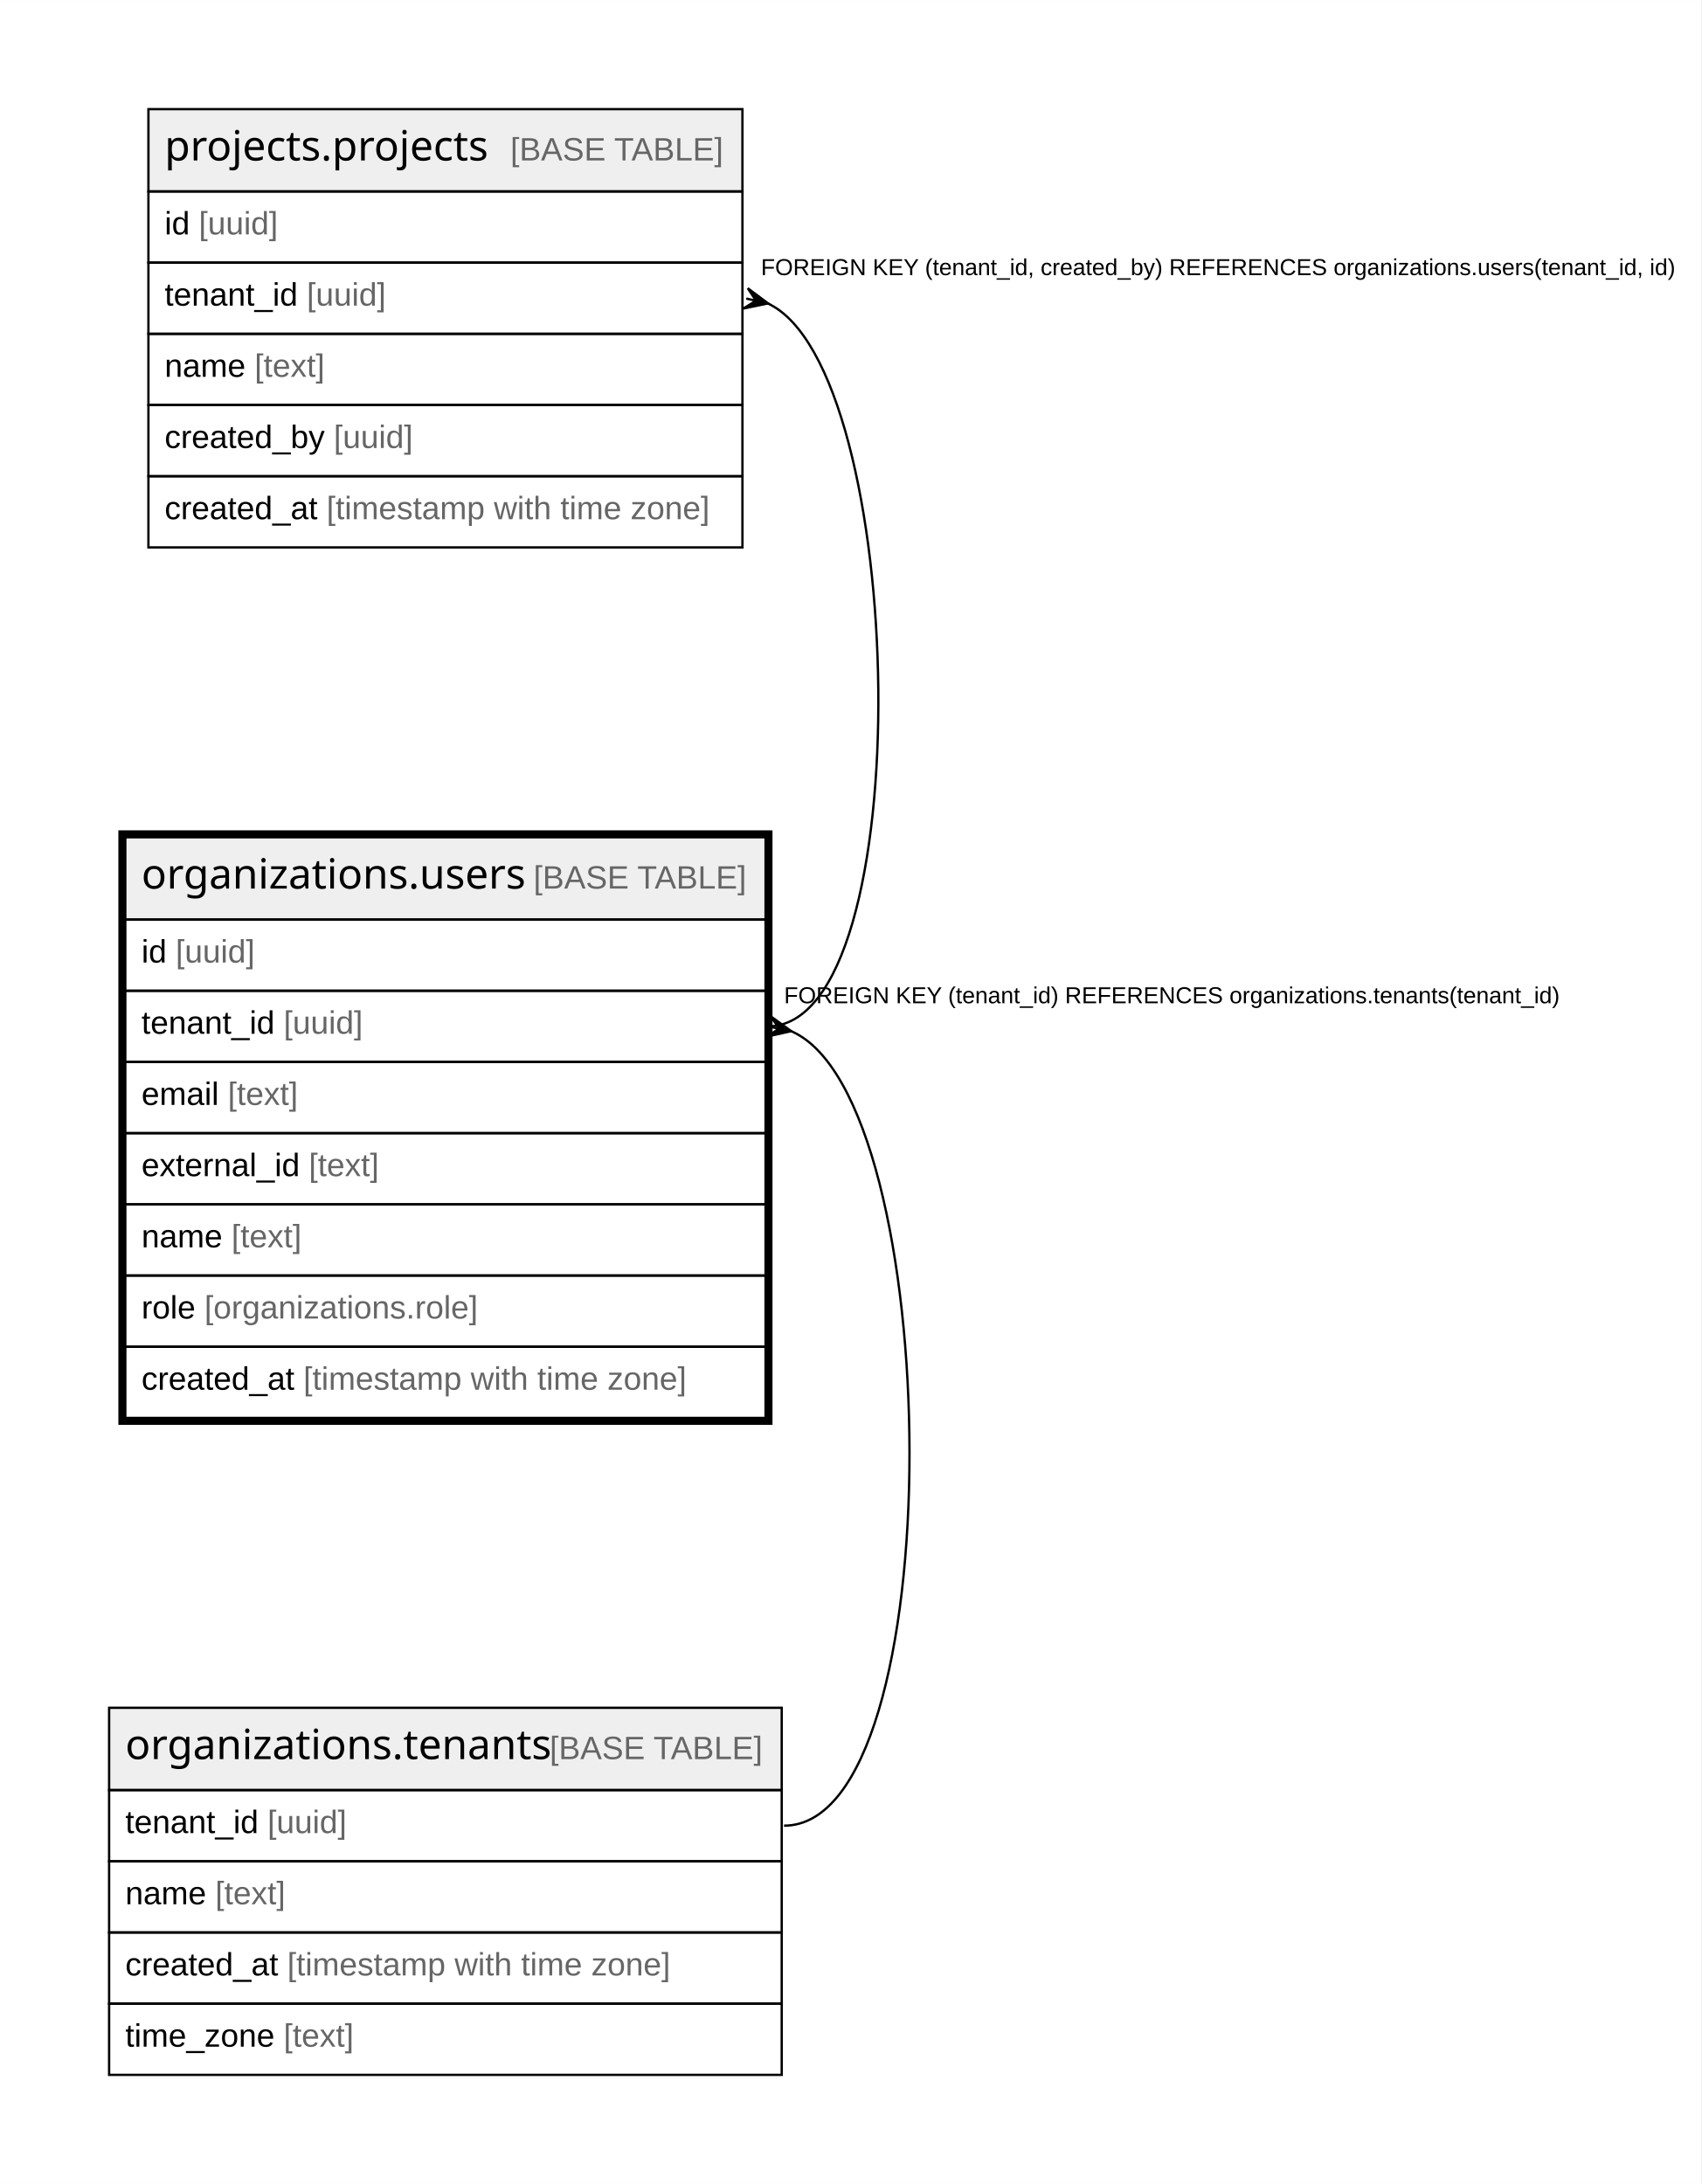
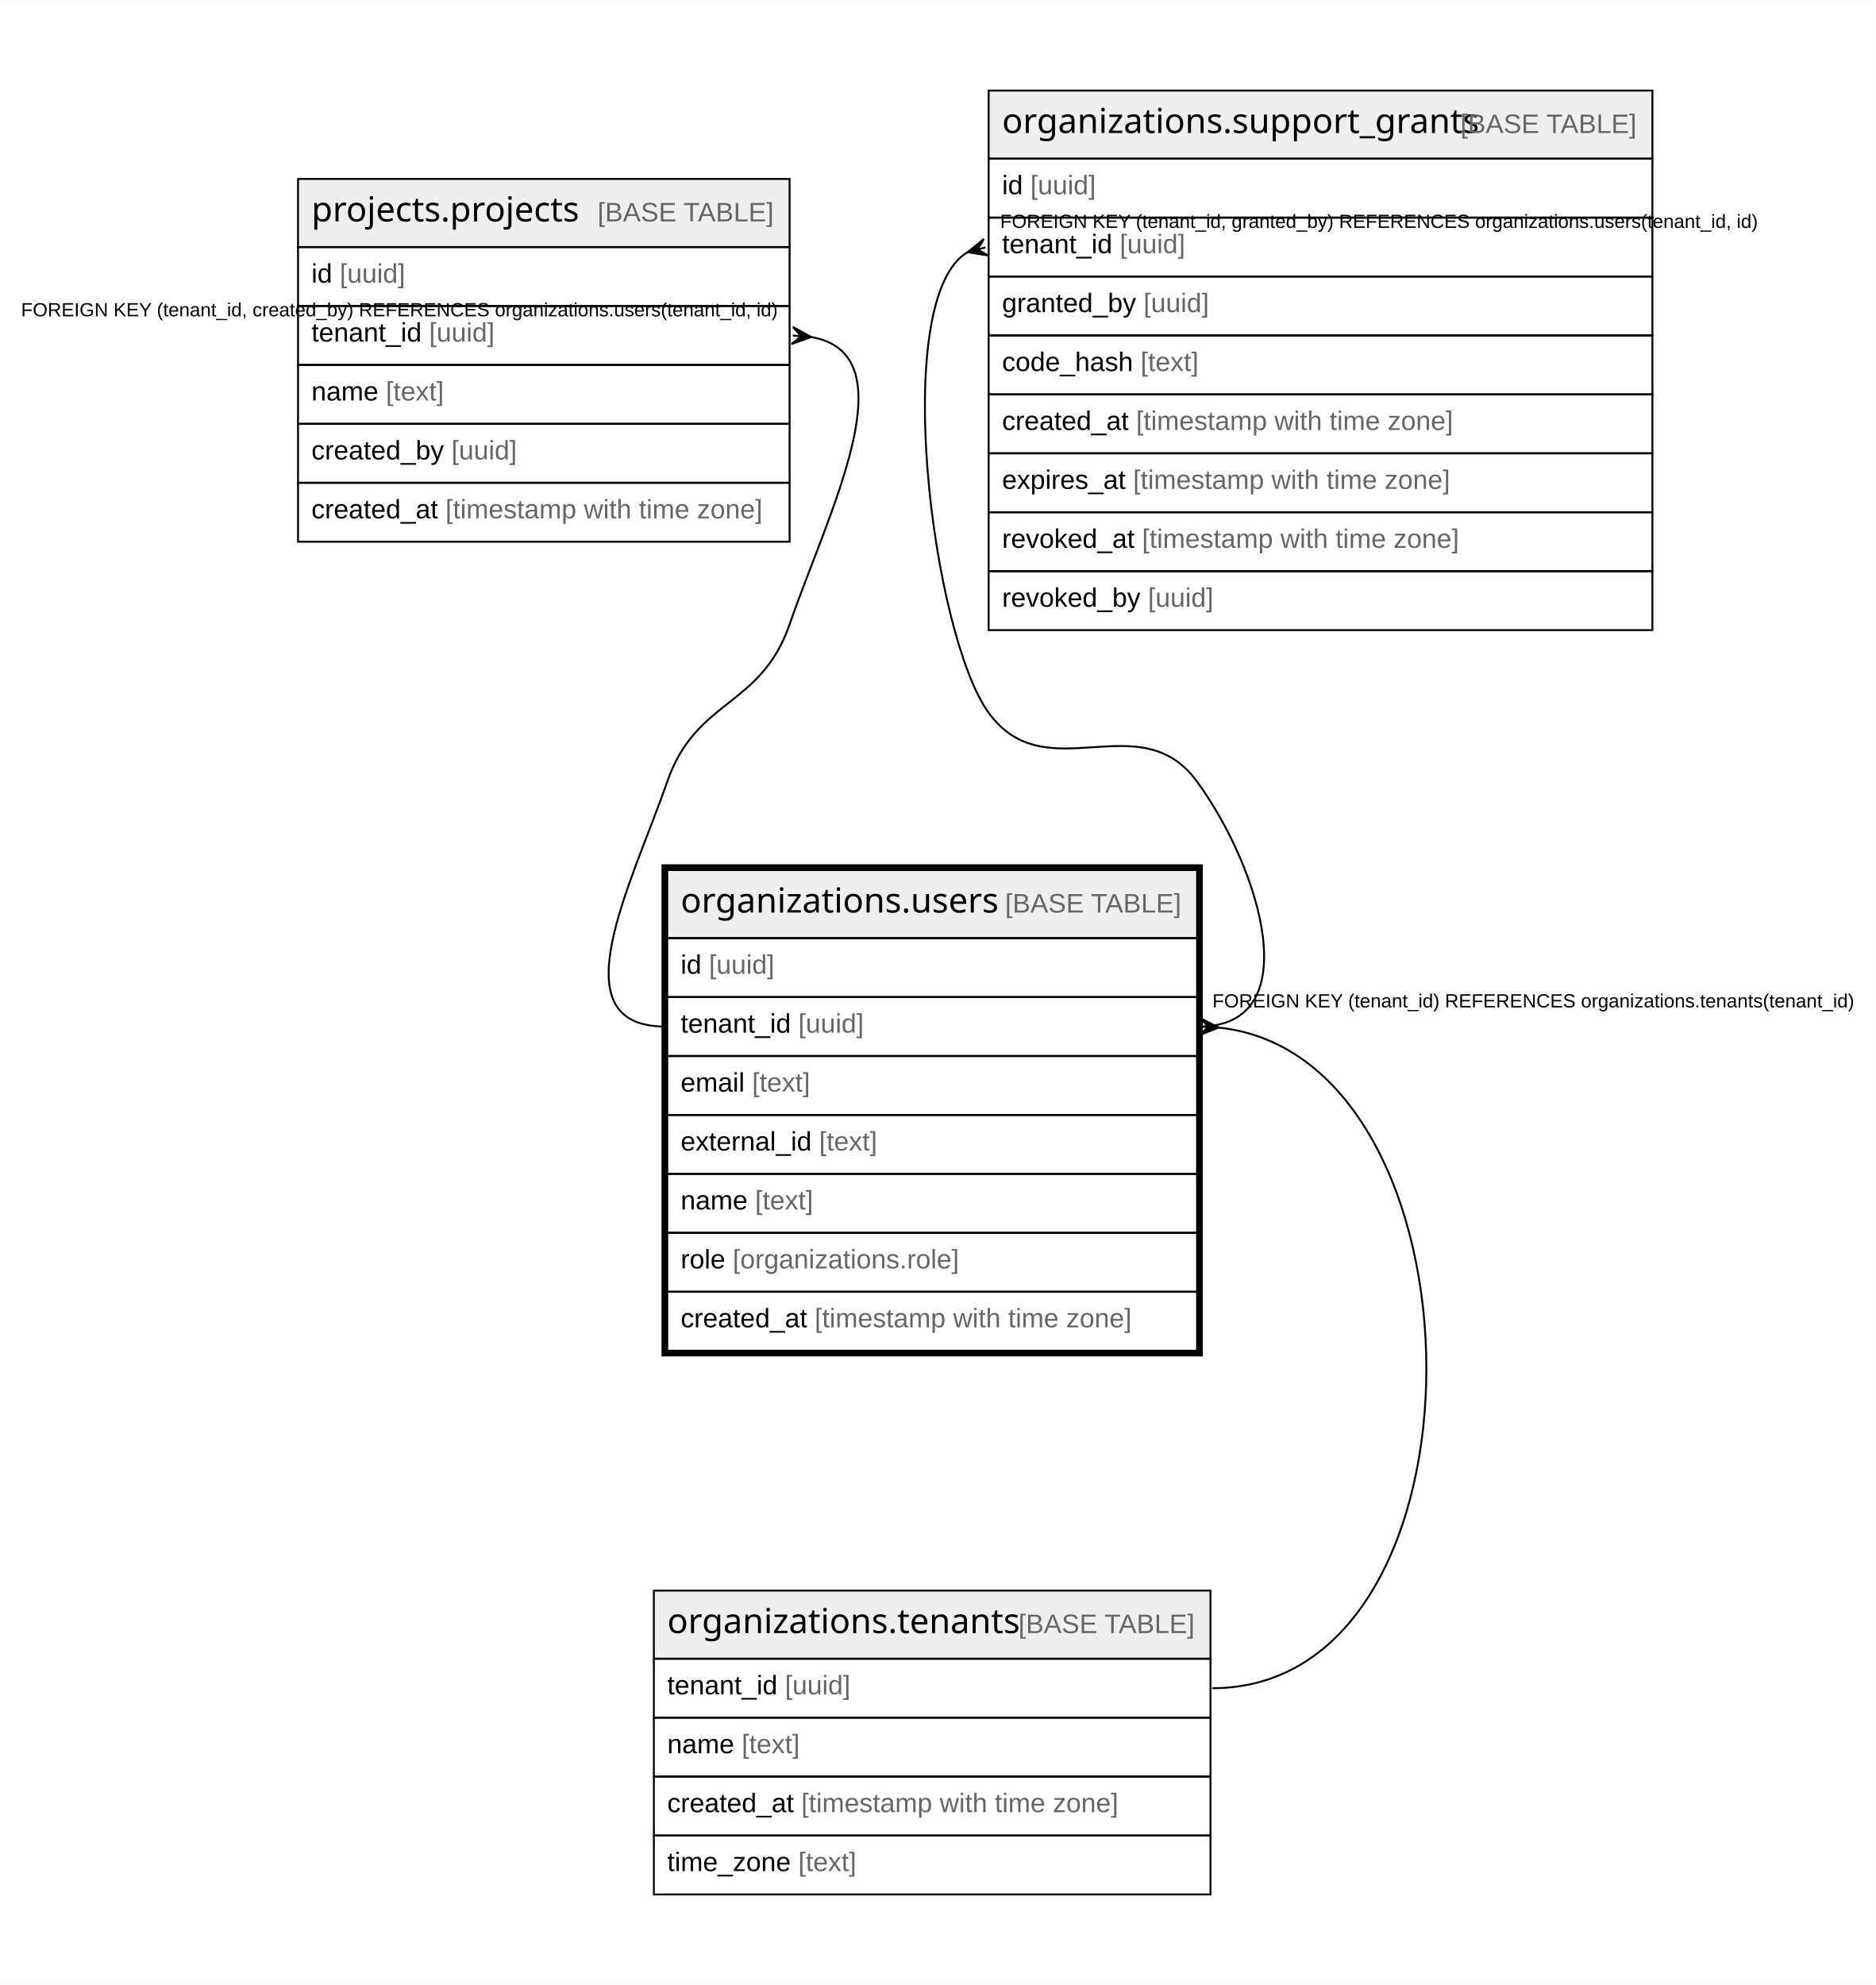
- <svg xmlns="http://www.w3.org/2000/svg" width="736pt" height="945pt" viewBox="0.00 0.00 735.87 944.80">
-   <g id="graph0" class="graph" transform="scale(1 1) rotate(0) translate(4 940.8)">
-     <polygon fill="white" stroke="none" points="-4,4 -4,-940.8 731.87,-940.8 731.87,4 -4,4" />
+ <svg xmlns="http://www.w3.org/2000/svg" width="980pt" height="1037pt" viewBox="0.00 0.00 980.43 1037.20">
+   <g id="graph0" class="graph" transform="scale(1 1) rotate(0) translate(4 1033.2)">
+     <polygon fill="white" stroke="none" points="-4,4 -4,-1033.2 976.43,-1033.2 976.43,4 -4,4" />
    <g id="node1" class="node">
-       <polygon fill="#efefef" stroke="none" points="50.2,-543 50.2,-578.6 327.15,-578.6 327.15,-543 50.2,-543" />
-       <polygon fill="none" stroke="black" points="50.2,-543 50.2,-578.6 327.15,-578.6 327.15,-543 50.2,-543" />
-       <text text-anchor="start" x="57.2" y="-556.4" font-family="Arial Bold" font-size="18.00">organizations.users</text>
-       <text text-anchor="start" x="195.66" y="-556.4" font-family="Arial" font-size="14.00">    </text>
-       <text text-anchor="start" x="226.78" y="-556.4" font-family="Arial" font-size="14.00" fill="#666666">[BASE TABLE]</text>
-       <polygon fill="none" stroke="black" points="50.2,-512.2 50.2,-543 327.15,-543 327.15,-512.2 50.2,-512.2" />
-       <text text-anchor="start" x="57.2" y="-524.4" font-family="Arial" font-size="14.00">id </text>
-       <text text-anchor="start" x="71.98" y="-524.4" font-family="Arial" font-size="14.00" fill="#666666">[uuid]</text>
-       <polygon fill="none" stroke="black" points="50.2,-481.4 50.2,-512.2 327.15,-512.2 327.15,-481.4 50.2,-481.4" />
-       <text text-anchor="start" x="57.2" y="-493.6" font-family="Arial" font-size="14.00">tenant_id </text>
-       <text text-anchor="start" x="118.69" y="-493.6" font-family="Arial" font-size="14.00" fill="#666666">[uuid]</text>
-       <polygon fill="none" stroke="black" points="50.2,-450.6 50.2,-481.4 327.15,-481.4 327.15,-450.6 50.2,-450.6" />
-       <text text-anchor="start" x="57.2" y="-462.8" font-family="Arial" font-size="14.00">email </text>
-       <text text-anchor="start" x="94.54" y="-462.8" font-family="Arial" font-size="14.00" fill="#666666">[text]</text>
-       <polygon fill="none" stroke="black" points="50.2,-419.8 50.2,-450.6 327.15,-450.6 327.15,-419.8 50.2,-419.8" />
-       <text text-anchor="start" x="57.2" y="-432" font-family="Arial" font-size="14.00">external_id </text>
-       <text text-anchor="start" x="129.57" y="-432" font-family="Arial" font-size="14.00" fill="#666666">[text]</text>
-       <polygon fill="none" stroke="black" points="50.2,-389 50.2,-419.8 327.15,-419.8 327.15,-389 50.2,-389" />
-       <text text-anchor="start" x="57.2" y="-401.2" font-family="Arial" font-size="14.00">name </text>
-       <text text-anchor="start" x="96.11" y="-401.2" font-family="Arial" font-size="14.00" fill="#666666">[text]</text>
-       <polygon fill="none" stroke="black" points="50.2,-358.2 50.2,-389 327.15,-389 327.15,-358.2 50.2,-358.2" />
-       <text text-anchor="start" x="57.2" y="-370.4" font-family="Arial" font-size="14.00">role </text>
-       <text text-anchor="start" x="84.43" y="-370.4" font-family="Arial" font-size="14.00" fill="#666666">[organizations.role]</text>
-       <polygon fill="none" stroke="black" points="50.2,-327.4 50.2,-358.2 327.15,-358.2 327.15,-327.4 50.2,-327.4" />
-       <text text-anchor="start" x="57.2" y="-339.6" font-family="Arial" font-size="14.00">created_at </text>
-       <text text-anchor="start" x="127.24" y="-339.6" font-family="Arial" font-size="14.00" fill="#666666">[timestamp with time zone]</text>
-       <polygon fill="none" stroke="black" stroke-width="3" points="48.7,-325.9 48.7,-580.1 328.65,-580.1 328.65,-325.9 48.7,-325.9" />
+       <polygon fill="#efefef" stroke="none" points="344.78,-543 344.78,-578.6 621.73,-578.6 621.73,-543 344.78,-543" />
+       <polygon fill="none" stroke="black" points="344.78,-543 344.78,-578.6 621.73,-578.6 621.73,-543 344.78,-543" />
+       <text text-anchor="start" x="351.78" y="-556.4" font-family="Arial Bold" font-size="18.00">organizations.users</text>
+       <text text-anchor="start" x="490.24" y="-556.4" font-family="Arial" font-size="14.00">    </text>
+       <text text-anchor="start" x="521.36" y="-556.4" font-family="Arial" font-size="14.00" fill="#666666">[BASE TABLE]</text>
+       <polygon fill="none" stroke="black" points="344.78,-512.2 344.78,-543 621.73,-543 621.73,-512.2 344.78,-512.2" />
+       <text text-anchor="start" x="351.78" y="-524.4" font-family="Arial" font-size="14.00">id </text>
+       <text text-anchor="start" x="366.56" y="-524.4" font-family="Arial" font-size="14.00" fill="#666666">[uuid]</text>
+       <polygon fill="none" stroke="black" points="344.78,-481.4 344.78,-512.2 621.73,-512.2 621.73,-481.4 344.78,-481.4" />
+       <text text-anchor="start" x="351.78" y="-493.6" font-family="Arial" font-size="14.00">tenant_id </text>
+       <text text-anchor="start" x="413.27" y="-493.6" font-family="Arial" font-size="14.00" fill="#666666">[uuid]</text>
+       <polygon fill="none" stroke="black" points="344.78,-450.6 344.78,-481.4 621.73,-481.4 621.73,-450.6 344.78,-450.6" />
+       <text text-anchor="start" x="351.78" y="-462.8" font-family="Arial" font-size="14.00">email </text>
+       <text text-anchor="start" x="389.12" y="-462.8" font-family="Arial" font-size="14.00" fill="#666666">[text]</text>
+       <polygon fill="none" stroke="black" points="344.78,-419.8 344.78,-450.6 621.73,-450.6 621.73,-419.8 344.78,-419.8" />
+       <text text-anchor="start" x="351.78" y="-432" font-family="Arial" font-size="14.00">external_id </text>
+       <text text-anchor="start" x="424.16" y="-432" font-family="Arial" font-size="14.00" fill="#666666">[text]</text>
+       <polygon fill="none" stroke="black" points="344.78,-389 344.78,-419.8 621.73,-419.8 621.73,-389 344.78,-389" />
+       <text text-anchor="start" x="351.78" y="-401.2" font-family="Arial" font-size="14.00">name </text>
+       <text text-anchor="start" x="390.69" y="-401.2" font-family="Arial" font-size="14.00" fill="#666666">[text]</text>
+       <polygon fill="none" stroke="black" points="344.78,-358.2 344.78,-389 621.73,-389 621.73,-358.2 344.78,-358.2" />
+       <text text-anchor="start" x="351.78" y="-370.4" font-family="Arial" font-size="14.00">role </text>
+       <text text-anchor="start" x="379.01" y="-370.4" font-family="Arial" font-size="14.00" fill="#666666">[organizations.role]</text>
+       <polygon fill="none" stroke="black" points="344.78,-327.4 344.78,-358.2 621.73,-358.2 621.73,-327.4 344.78,-327.4" />
+       <text text-anchor="start" x="351.78" y="-339.6" font-family="Arial" font-size="14.00">created_at </text>
+       <text text-anchor="start" x="421.83" y="-339.6" font-family="Arial" font-size="14.00" fill="#666666">[timestamp with time zone]</text>
+       <polygon fill="none" stroke="black" stroke-width="3" points="343.28,-325.9 343.28,-580.1 623.23,-580.1 623.23,-325.9 343.28,-325.9" />
+     </g>
+     <g id="node4" class="node">
+       <polygon fill="#efefef" stroke="none" points="337.78,-166.4 337.78,-202 628.73,-202 628.73,-166.4 337.78,-166.4" />
+       <polygon fill="none" stroke="black" points="337.78,-166.4 337.78,-202 628.73,-202 628.73,-166.4 337.78,-166.4" />
+       <text text-anchor="start" x="344.78" y="-179.8" font-family="Arial Bold" font-size="18.00">organizations.tenants</text>
+       <text text-anchor="start" x="497.24" y="-179.8" font-family="Arial" font-size="14.00">    </text>
+       <text text-anchor="start" x="528.35" y="-179.8" font-family="Arial" font-size="14.00" fill="#666666">[BASE TABLE]</text>
+       <polygon fill="none" stroke="black" points="337.78,-135.6 337.78,-166.4 628.73,-166.4 628.73,-135.6 337.78,-135.6" />
+       <text text-anchor="start" x="344.78" y="-147.8" font-family="Arial" font-size="14.00">tenant_id </text>
+       <text text-anchor="start" x="406.28" y="-147.8" font-family="Arial" font-size="14.00" fill="#666666">[uuid]</text>
+       <polygon fill="none" stroke="black" points="337.78,-104.8 337.78,-135.6 628.73,-135.6 628.73,-104.8 337.78,-104.8" />
+       <text text-anchor="start" x="344.78" y="-117" font-family="Arial" font-size="14.00">name </text>
+       <text text-anchor="start" x="383.69" y="-117" font-family="Arial" font-size="14.00" fill="#666666">[text]</text>
+       <polygon fill="none" stroke="black" points="337.78,-74 337.78,-104.8 628.73,-104.8 628.73,-74 337.78,-74" />
+       <text text-anchor="start" x="344.78" y="-86.2" font-family="Arial" font-size="14.00">created_at </text>
+       <text text-anchor="start" x="414.83" y="-86.2" font-family="Arial" font-size="14.00" fill="#666666">[timestamp with time zone]</text>
+       <polygon fill="none" stroke="black" points="337.78,-43.2 337.78,-74 628.73,-74 628.73,-43.2 337.78,-43.2" />
+       <text text-anchor="start" x="344.78" y="-55.4" font-family="Arial" font-size="14.00">time_zone </text>
+       <text text-anchor="start" x="413.26" y="-55.4" font-family="Arial" font-size="14.00" fill="#666666">[text]</text>
+     </g>
+     <g id="edge3" class="edge">
+       <path fill="none" stroke="black" d="M632.87,-496.28C776.68,-481.44 779.99,-151 629.73,-151" />
+       <polygon fill="black" stroke="black" points="633.05,-496.27 622.83,-492.29 627.72,-496.55 623.4,-496.77 623.4,-496.77 623.4,-496.77 627.72,-496.55 623.29,-501.28 633.05,-496.27" />
+       <text text-anchor="start" x="629.73" y="-506.8" font-family="Arial" font-size="10.00">FOREIGN KEY (tenant_id) REFERENCES organizations.tenants(tenant_id)</text>
+     </g>
+     <g id="node2" class="node">
+       <polygon fill="#efefef" stroke="none" points="151.78,-904.2 151.78,-939.8 408.73,-939.8 408.73,-904.2 151.78,-904.2" />
+       <polygon fill="none" stroke="black" points="151.78,-904.2 151.78,-939.8 408.73,-939.8 408.73,-904.2 151.78,-904.2" />
+       <text text-anchor="start" x="158.78" y="-917.6" font-family="Arial Bold" font-size="18.00">projects.projects</text>
+       <text text-anchor="start" x="277.24" y="-917.6" font-family="Arial" font-size="14.00">    </text>
+       <text text-anchor="start" x="308.36" y="-917.6" font-family="Arial" font-size="14.00" fill="#666666">[BASE TABLE]</text>
+       <polygon fill="none" stroke="black" points="151.78,-873.4 151.78,-904.2 408.73,-904.2 408.73,-873.4 151.78,-873.4" />
+       <text text-anchor="start" x="158.78" y="-885.6" font-family="Arial" font-size="14.00">id </text>
+       <text text-anchor="start" x="173.57" y="-885.6" font-family="Arial" font-size="14.00" fill="#666666">[uuid]</text>
+       <polygon fill="none" stroke="black" points="151.78,-842.6 151.78,-873.4 408.73,-873.4 408.73,-842.6 151.78,-842.6" />
+       <text text-anchor="start" x="158.78" y="-854.8" font-family="Arial" font-size="14.00">tenant_id </text>
+       <text text-anchor="start" x="220.28" y="-854.8" font-family="Arial" font-size="14.00" fill="#666666">[uuid]</text>
+       <polygon fill="none" stroke="black" points="151.78,-811.8 151.78,-842.6 408.73,-842.6 408.73,-811.8 151.78,-811.8" />
+       <text text-anchor="start" x="158.78" y="-824" font-family="Arial" font-size="14.00">name </text>
+       <text text-anchor="start" x="197.69" y="-824" font-family="Arial" font-size="14.00" fill="#666666">[text]</text>
+       <polygon fill="none" stroke="black" points="151.78,-781 151.78,-811.8 408.73,-811.8 408.73,-781 151.78,-781" />
+       <text text-anchor="start" x="158.78" y="-793.2" font-family="Arial" font-size="14.00">created_by </text>
+       <text text-anchor="start" x="231.94" y="-793.2" font-family="Arial" font-size="14.00" fill="#666666">[uuid]</text>
+       <polygon fill="none" stroke="black" points="151.78,-750.2 151.78,-781 408.73,-781 408.73,-750.2 151.78,-750.2" />
+       <text text-anchor="start" x="158.78" y="-762.4" font-family="Arial" font-size="14.00">created_at </text>
+       <text text-anchor="start" x="228.83" y="-762.4" font-family="Arial" font-size="14.00" fill="#666666">[timestamp with time zone]</text>
+     </g>
+     <g id="edge1" class="edge">
+       <path fill="none" stroke="black" d="M420.07,-857.18C471.69,-848.15 429.48,-766.81 408.73,-707 393.56,-663.27 359.97,-668.52 344.78,-624.8 326.1,-571.06 286.89,-496.8 343.78,-496.8" />
+       <polygon fill="black" stroke="black" points="420.03,-857.18 409.7,-853.49 414.71,-857.6 410.39,-857.95 410.39,-857.95 410.39,-857.95 414.71,-857.6 410.42,-862.46 420.03,-857.18" />
+       <text text-anchor="start" x="7" y="-868" font-family="Arial" font-size="10.00">FOREIGN KEY (tenant_id, created_by) REFERENCES organizations.users(tenant_id, id)</text>
    </g>
    <g id="node3" class="node">
-       <polygon fill="#efefef" stroke="none" points="43.2,-166.4 43.2,-202 334.14,-202 334.14,-166.4 43.2,-166.4" />
-       <polygon fill="none" stroke="black" points="43.2,-166.4 43.2,-202 334.14,-202 334.14,-166.4 43.2,-166.4" />
-       <text text-anchor="start" x="50.2" y="-179.8" font-family="Arial Bold" font-size="18.00">organizations.tenants</text>
-       <text text-anchor="start" x="202.66" y="-179.8" font-family="Arial" font-size="14.00">    </text>
-       <text text-anchor="start" x="233.77" y="-179.8" font-family="Arial" font-size="14.00" fill="#666666">[BASE TABLE]</text>
-       <polygon fill="none" stroke="black" points="43.2,-135.6 43.2,-166.4 334.14,-166.4 334.14,-135.6 43.2,-135.6" />
-       <text text-anchor="start" x="50.2" y="-147.8" font-family="Arial" font-size="14.00">tenant_id </text>
-       <text text-anchor="start" x="111.7" y="-147.8" font-family="Arial" font-size="14.00" fill="#666666">[uuid]</text>
-       <polygon fill="none" stroke="black" points="43.2,-104.8 43.2,-135.6 334.14,-135.6 334.14,-104.8 43.2,-104.8" />
-       <text text-anchor="start" x="50.2" y="-117" font-family="Arial" font-size="14.00">name </text>
-       <text text-anchor="start" x="89.11" y="-117" font-family="Arial" font-size="14.00" fill="#666666">[text]</text>
-       <polygon fill="none" stroke="black" points="43.2,-74 43.2,-104.8 334.14,-104.8 334.14,-74 43.2,-74" />
-       <text text-anchor="start" x="50.2" y="-86.2" font-family="Arial" font-size="14.00">created_at </text>
-       <text text-anchor="start" x="120.25" y="-86.2" font-family="Arial" font-size="14.00" fill="#666666">[timestamp with time zone]</text>
-       <polygon fill="none" stroke="black" points="43.2,-43.2 43.2,-74 334.14,-74 334.14,-43.2 43.2,-43.2" />
-       <text text-anchor="start" x="50.2" y="-55.4" font-family="Arial" font-size="14.00">time_zone </text>
-       <text text-anchor="start" x="118.68" y="-55.4" font-family="Arial" font-size="14.00" fill="#666666">[text]</text>
+       <polygon fill="#efefef" stroke="none" points="512.78,-950.4 512.78,-986 859.73,-986 859.73,-950.4 512.78,-950.4" />
+       <polygon fill="none" stroke="black" points="512.78,-950.4 512.78,-986 859.73,-986 859.73,-950.4 512.78,-950.4" />
+       <text text-anchor="start" x="519.78" y="-963.8" font-family="Arial Bold" font-size="18.00">organizations.support_grants</text>
+       <text text-anchor="start" x="728.24" y="-963.8" font-family="Arial" font-size="14.00">    </text>
+       <text text-anchor="start" x="759.36" y="-963.8" font-family="Arial" font-size="14.00" fill="#666666">[BASE TABLE]</text>
+       <polygon fill="none" stroke="black" points="512.78,-919.6 512.78,-950.4 859.73,-950.4 859.73,-919.6 512.78,-919.6" />
+       <text text-anchor="start" x="519.78" y="-931.8" font-family="Arial" font-size="14.00">id </text>
+       <text text-anchor="start" x="534.57" y="-931.8" font-family="Arial" font-size="14.00" fill="#666666">[uuid]</text>
+       <polygon fill="none" stroke="black" points="512.78,-888.8 512.78,-919.6 859.73,-919.6 859.73,-888.8 512.78,-888.8" />
+       <text text-anchor="start" x="519.78" y="-901" font-family="Arial" font-size="14.00">tenant_id </text>
+       <text text-anchor="start" x="581.28" y="-901" font-family="Arial" font-size="14.00" fill="#666666">[uuid]</text>
+       <polygon fill="none" stroke="black" points="512.78,-858 512.78,-888.8 859.73,-888.8 859.73,-858 512.78,-858" />
+       <text text-anchor="start" x="519.78" y="-870.2" font-family="Arial" font-size="14.00">granted_by </text>
+       <text text-anchor="start" x="593.72" y="-870.2" font-family="Arial" font-size="14.00" fill="#666666">[uuid]</text>
+       <polygon fill="none" stroke="black" points="512.78,-827.2 512.78,-858 859.73,-858 859.73,-827.2 512.78,-827.2" />
+       <text text-anchor="start" x="519.78" y="-839.4" font-family="Arial" font-size="14.00">code_hash </text>
+       <text text-anchor="start" x="592.17" y="-839.4" font-family="Arial" font-size="14.00" fill="#666666">[text]</text>
+       <polygon fill="none" stroke="black" points="512.78,-796.4 512.78,-827.2 859.73,-827.2 859.73,-796.4 512.78,-796.4" />
+       <text text-anchor="start" x="519.78" y="-808.6" font-family="Arial" font-size="14.00">created_at </text>
+       <text text-anchor="start" x="589.83" y="-808.6" font-family="Arial" font-size="14.00" fill="#666666">[timestamp with time zone]</text>
+       <polygon fill="none" stroke="black" points="512.78,-765.6 512.78,-796.4 859.73,-796.4 859.73,-765.6 512.78,-765.6" />
+       <text text-anchor="start" x="519.78" y="-777.8" font-family="Arial" font-size="14.00">expires_at </text>
+       <text text-anchor="start" x="588.26" y="-777.8" font-family="Arial" font-size="14.00" fill="#666666">[timestamp with time zone]</text>
+       <polygon fill="none" stroke="black" points="512.78,-734.8 512.78,-765.6 859.73,-765.6 859.73,-734.8 512.78,-734.8" />
+       <text text-anchor="start" x="519.78" y="-747" font-family="Arial" font-size="14.00">revoked_at </text>
+       <text text-anchor="start" x="592.94" y="-747" font-family="Arial" font-size="14.00" fill="#666666">[timestamp with time zone]</text>
+       <polygon fill="none" stroke="black" points="512.78,-704 512.78,-734.8 859.73,-734.8 859.73,-704 512.78,-704" />
+       <text text-anchor="start" x="519.78" y="-716.2" font-family="Arial" font-size="14.00">revoked_by </text>
+       <text text-anchor="start" x="596.05" y="-716.2" font-family="Arial" font-size="14.00" fill="#666666">[uuid]</text>
    </g>
    <g id="edge2" class="edge">
-       <path fill="none" stroke="black" d="M338.08,-494.77C405.47,-466.43 408.55,-151 335.14,-151" />
-       <polygon fill="black" stroke="black" points="338.27,-494.73 327.57,-492.32 333.05,-495.8 328.8,-496.67 328.8,-496.67 328.8,-496.67 333.05,-495.8 329.38,-501.14 338.27,-494.73" />
-       <text text-anchor="start" x="335.15" y="-506.8" font-family="Arial" font-size="10.00">FOREIGN KEY (tenant_id) REFERENCES organizations.tenants(tenant_id)</text>
-     </g>
-     <g id="node2" class="node">
-       <polygon fill="#efefef" stroke="none" points="60.2,-858 60.2,-893.6 317.15,-893.6 317.15,-858 60.2,-858" />
-       <polygon fill="none" stroke="black" points="60.2,-858 60.2,-893.6 317.15,-893.6 317.15,-858 60.2,-858" />
-       <text text-anchor="start" x="67.2" y="-871.4" font-family="Arial Bold" font-size="18.00">projects.projects</text>
-       <text text-anchor="start" x="185.66" y="-871.4" font-family="Arial" font-size="14.00">    </text>
-       <text text-anchor="start" x="216.77" y="-871.4" font-family="Arial" font-size="14.00" fill="#666666">[BASE TABLE]</text>
-       <polygon fill="none" stroke="black" points="60.2,-827.2 60.2,-858 317.15,-858 317.15,-827.2 60.2,-827.2" />
-       <text text-anchor="start" x="67.2" y="-839.4" font-family="Arial" font-size="14.00">id </text>
-       <text text-anchor="start" x="81.98" y="-839.4" font-family="Arial" font-size="14.00" fill="#666666">[uuid]</text>
-       <polygon fill="none" stroke="black" points="60.2,-796.4 60.2,-827.2 317.15,-827.2 317.15,-796.4 60.2,-796.4" />
-       <text text-anchor="start" x="67.2" y="-808.6" font-family="Arial" font-size="14.00">tenant_id </text>
-       <text text-anchor="start" x="128.69" y="-808.6" font-family="Arial" font-size="14.00" fill="#666666">[uuid]</text>
-       <polygon fill="none" stroke="black" points="60.2,-765.6 60.2,-796.4 317.15,-796.4 317.15,-765.6 60.2,-765.6" />
-       <text text-anchor="start" x="67.2" y="-777.8" font-family="Arial" font-size="14.00">name </text>
-       <text text-anchor="start" x="106.11" y="-777.8" font-family="Arial" font-size="14.00" fill="#666666">[text]</text>
-       <polygon fill="none" stroke="black" points="60.2,-734.8 60.2,-765.6 317.15,-765.6 317.15,-734.8 60.2,-734.8" />
-       <text text-anchor="start" x="67.2" y="-747" font-family="Arial" font-size="14.00">created_by </text>
-       <text text-anchor="start" x="140.36" y="-747" font-family="Arial" font-size="14.00" fill="#666666">[uuid]</text>
-       <polygon fill="none" stroke="black" points="60.2,-704 60.2,-734.8 317.15,-734.8 317.15,-704 60.2,-704" />
-       <text text-anchor="start" x="67.2" y="-716.2" font-family="Arial" font-size="14.00">created_at </text>
-       <text text-anchor="start" x="137.25" y="-716.2" font-family="Arial" font-size="14.00" fill="#666666">[timestamp with time zone]</text>
-     </g>
-     <g id="edge1" class="edge">
-       <path fill="none" stroke="black" d="M327.97,-809.62C388.97,-781.79 394.76,-496.8 328.15,-496.8" />
-       <polygon fill="black" stroke="black" points="328.24,-809.56 317.5,-807.33 323.03,-810.72 318.8,-811.66 318.8,-811.66 318.8,-811.66 323.03,-810.72 319.45,-816.12 328.24,-809.56" />
-       <text text-anchor="start" x="325.15" y="-821.8" font-family="Arial" font-size="10.00">FOREIGN KEY (tenant_id, created_by) REFERENCES organizations.users(tenant_id, id)</text>
+       <path fill="none" stroke="black" d="M501.75,-901.51C460.92,-877.64 483.18,-701.58 512.78,-660.8 542.74,-619.53 591.7,-666.02 621.73,-624.8 655.23,-578.82 679.62,-496.8 622.73,-496.8" />
+       <polygon fill="black" stroke="black" points="501.8,-901.53 510.29,-908.46 506.95,-902.91 511.13,-904.03 511.13,-904.03 511.13,-904.03 506.95,-902.91 512.62,-899.77 501.8,-901.53" />
+       <text text-anchor="start" x="518.78" y="-914.2" font-family="Arial" font-size="10.00">FOREIGN KEY (tenant_id, granted_by) REFERENCES organizations.users(tenant_id, id)</text>
    </g>
  </g>
</svg>
